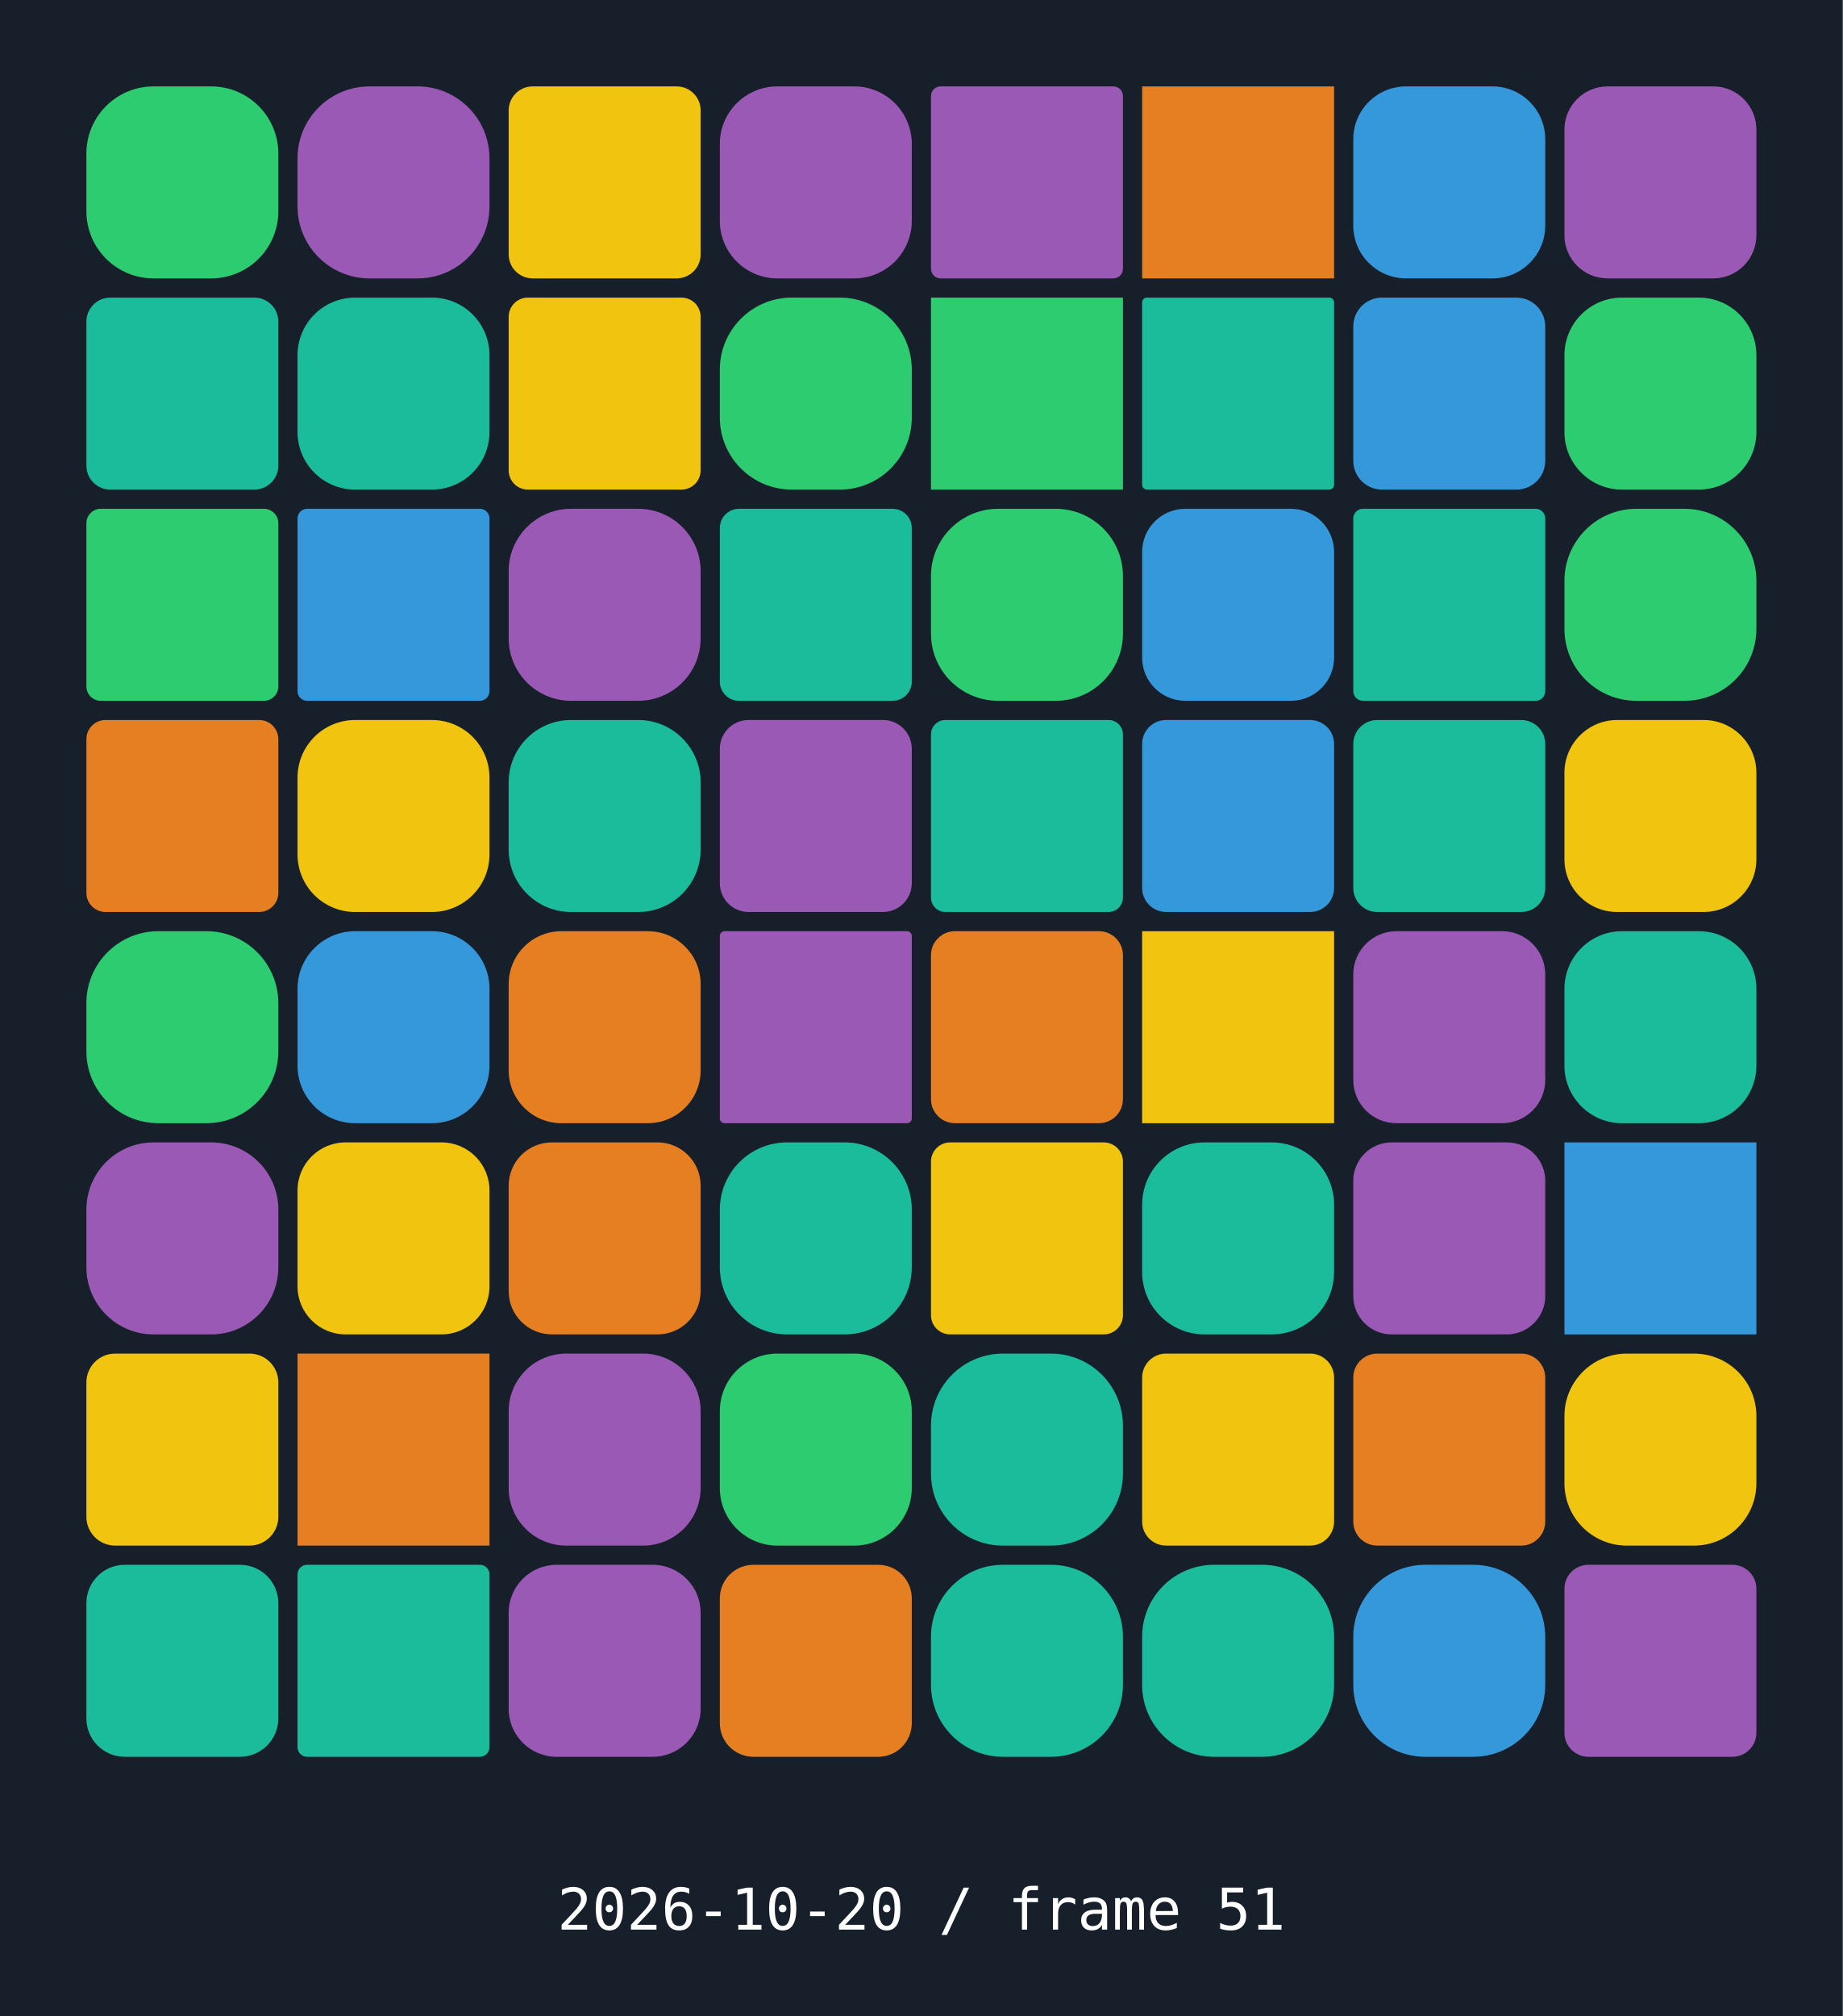
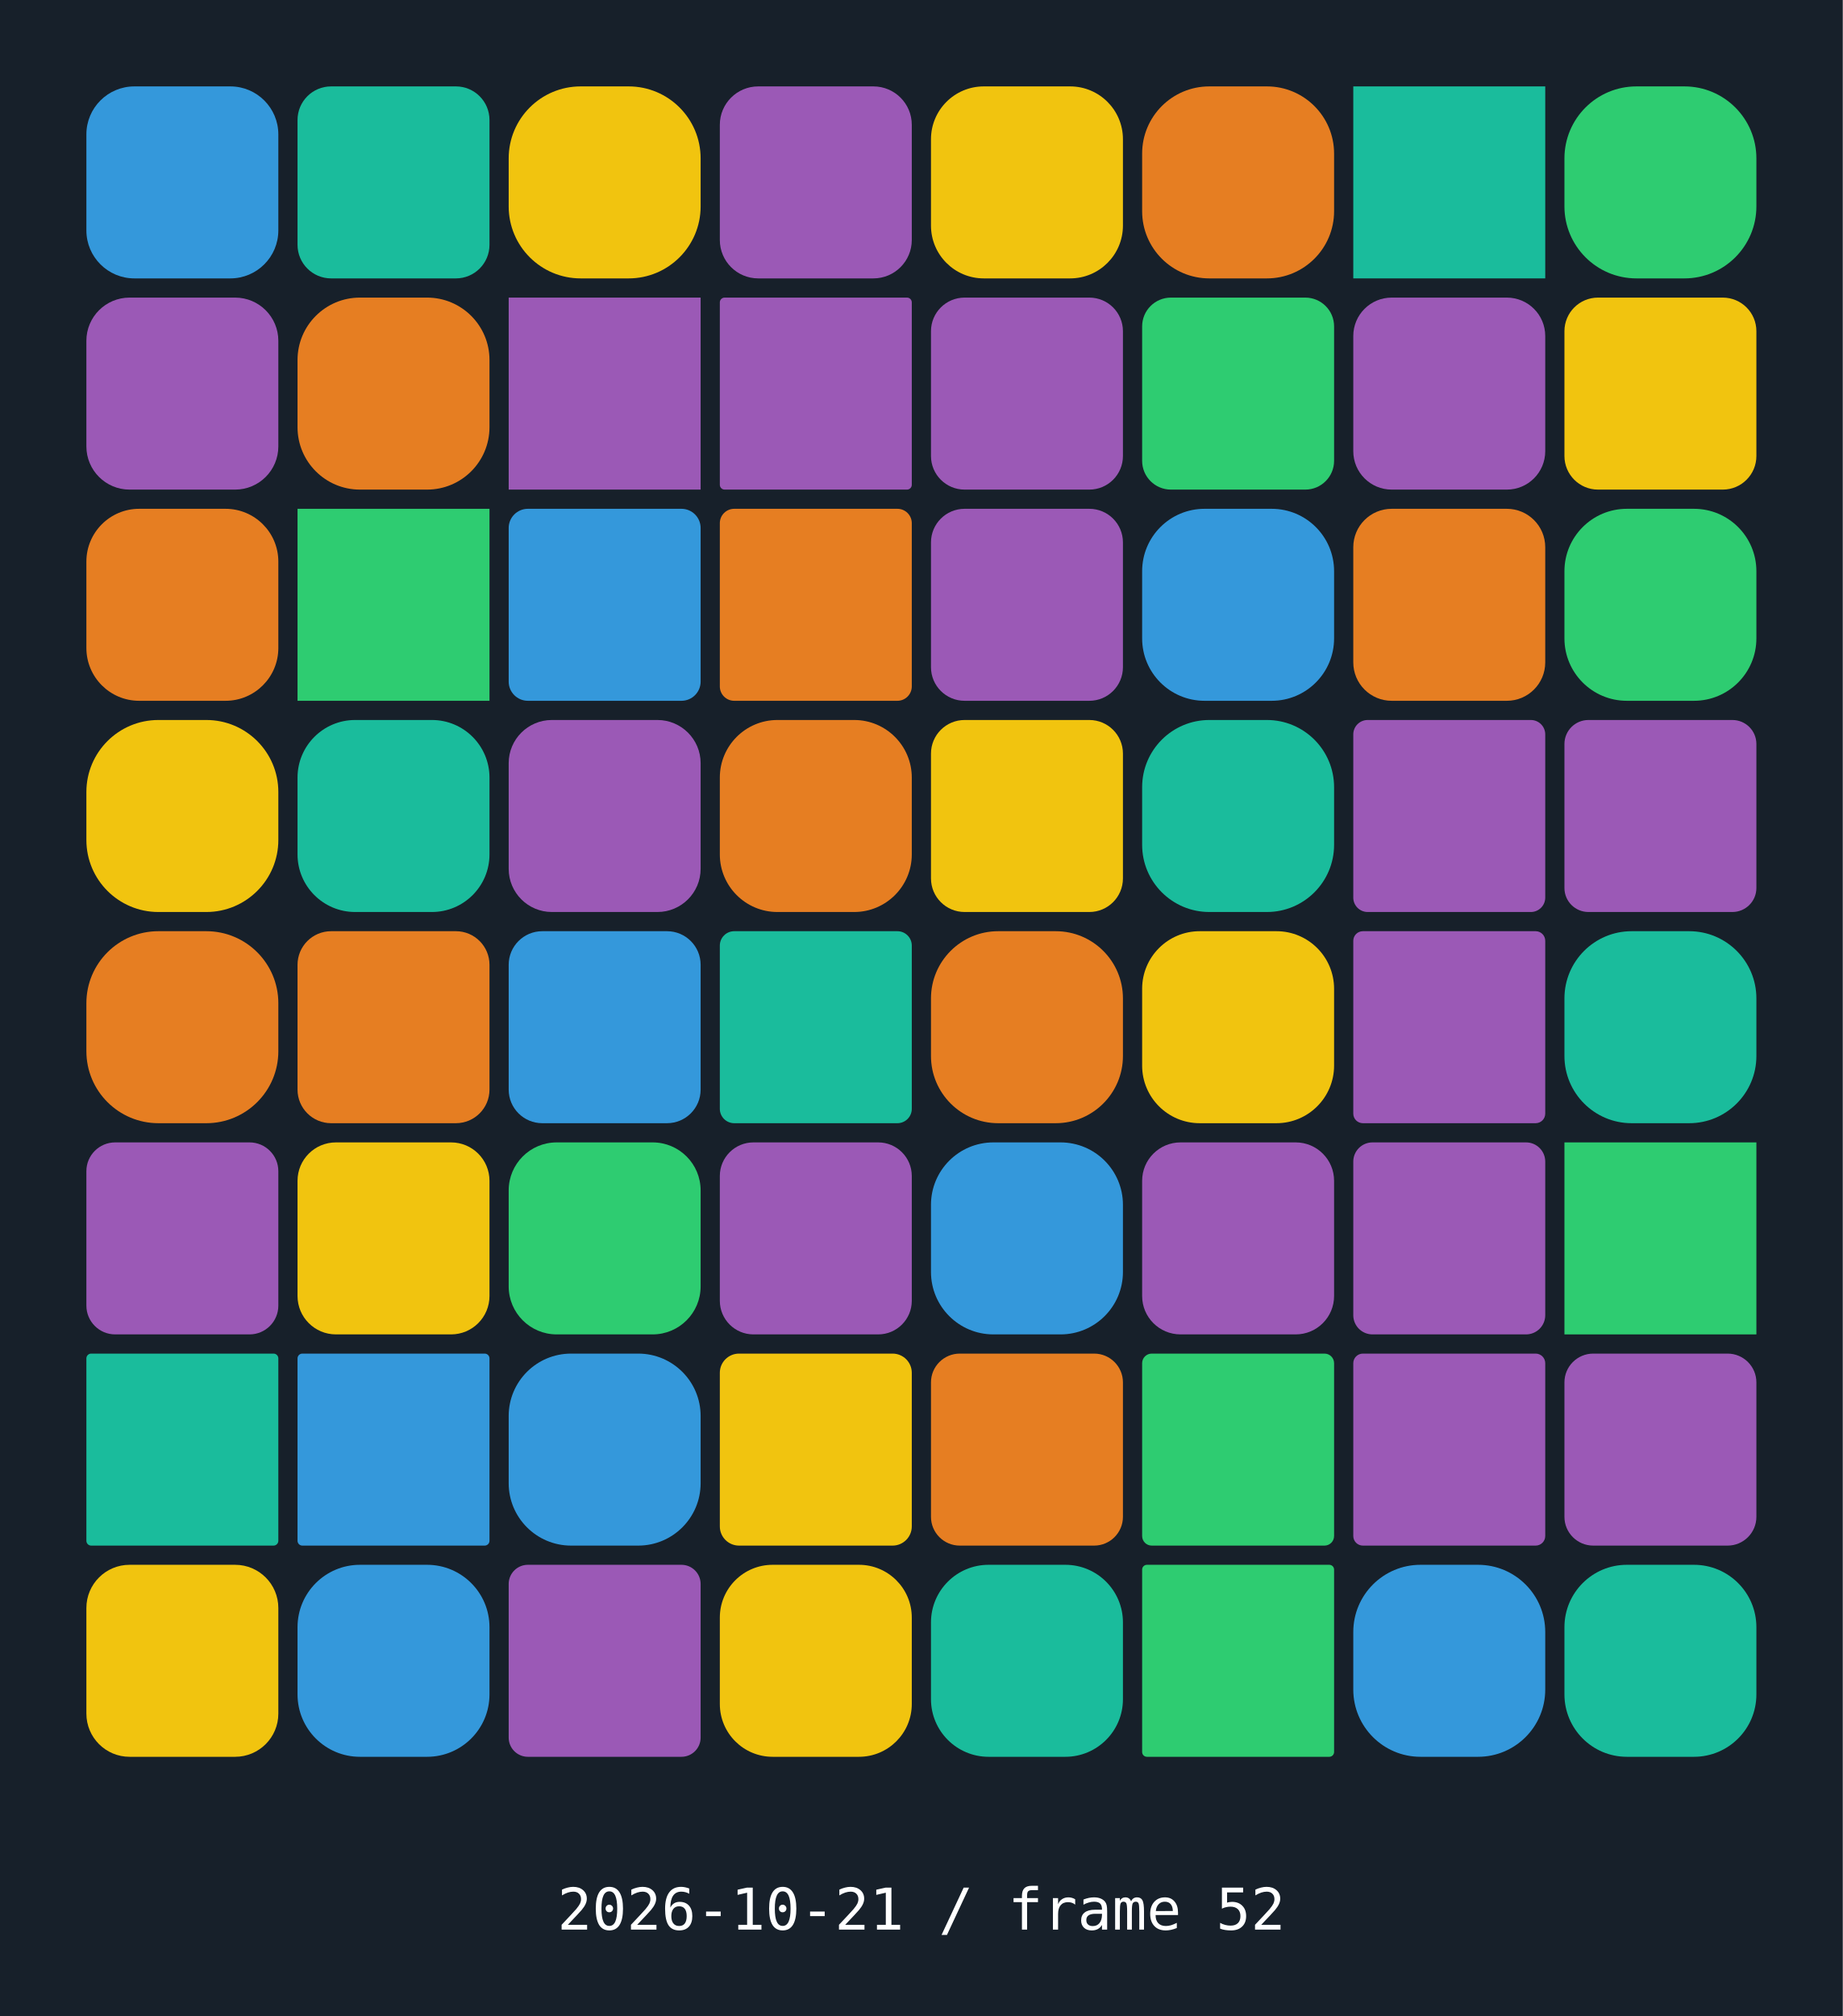
<svg xmlns="http://www.w3.org/2000/svg" width="384" height="420" viewBox="0 0 384 420">
  <rect width="384" height="420" fill="#17202a" />
-   <rect x="18" y="18" width="40" height="40" rx="14" fill="#2ecc71" />
-   <rect x="62" y="18" width="40" height="40" rx="15" fill="#9b59b6" />
-   <rect x="106" y="18" width="40" height="40" rx="5" fill="#f1c40f" />
-   <rect x="150" y="18" width="40" height="40" rx="12" fill="#9b59b6" />
-   <rect x="194" y="18" width="40" height="40" rx="2" fill="#9b59b6" />
-   <rect x="238" y="18" width="40" height="40" rx="0" fill="#e67e22" />
-   <rect x="282" y="18" width="40" height="40" rx="11" fill="#3498db" />
-   <rect x="326" y="18" width="40" height="40" rx="9" fill="#9b59b6" />
-   <rect x="18" y="62" width="40" height="40" rx="5" fill="#1abc9c" />
-   <rect x="62" y="62" width="40" height="40" rx="12" fill="#1abc9c" />
-   <rect x="106" y="62" width="40" height="40" rx="4" fill="#f1c40f" />
-   <rect x="150" y="62" width="40" height="40" rx="15" fill="#2ecc71" />
-   <rect x="194" y="62" width="40" height="40" rx="0" fill="#2ecc71" />
-   <rect x="238" y="62" width="40" height="40" rx="1" fill="#1abc9c" />
-   <rect x="282" y="62" width="40" height="40" rx="6" fill="#3498db" />
-   <rect x="326" y="62" width="40" height="40" rx="12" fill="#2ecc71" />
-   <rect x="18" y="106" width="40" height="40" rx="3" fill="#2ecc71" />
-   <rect x="62" y="106" width="40" height="40" rx="2" fill="#3498db" />
-   <rect x="106" y="106" width="40" height="40" rx="13" fill="#9b59b6" />
-   <rect x="150" y="106" width="40" height="40" rx="4" fill="#1abc9c" />
-   <rect x="194" y="106" width="40" height="40" rx="14" fill="#2ecc71" />
-   <rect x="238" y="106" width="40" height="40" rx="9" fill="#3498db" />
-   <rect x="282" y="106" width="40" height="40" rx="2" fill="#1abc9c" />
-   <rect x="326" y="106" width="40" height="40" rx="15" fill="#2ecc71" />
-   <rect x="18" y="150" width="40" height="40" rx="4" fill="#e67e22" />
-   <rect x="62" y="150" width="40" height="40" rx="12" fill="#f1c40f" />
-   <rect x="106" y="150" width="40" height="40" rx="13" fill="#1abc9c" />
-   <rect x="150" y="150" width="40" height="40" rx="6" fill="#9b59b6" />
-   <rect x="194" y="150" width="40" height="40" rx="3" fill="#1abc9c" />
-   <rect x="238" y="150" width="40" height="40" rx="5" fill="#3498db" />
-   <rect x="282" y="150" width="40" height="40" rx="5" fill="#1abc9c" />
-   <rect x="326" y="150" width="40" height="40" rx="11" fill="#f1c40f" />
-   <rect x="18" y="194" width="40" height="40" rx="15" fill="#2ecc71" />
-   <rect x="62" y="194" width="40" height="40" rx="12" fill="#3498db" />
-   <rect x="106" y="194" width="40" height="40" rx="11" fill="#e67e22" />
-   <rect x="150" y="194" width="40" height="40" rx="1" fill="#9b59b6" />
-   <rect x="194" y="194" width="40" height="40" rx="5" fill="#e67e22" />
-   <rect x="238" y="194" width="40" height="40" rx="0" fill="#f1c40f" />
-   <rect x="282" y="194" width="40" height="40" rx="9" fill="#9b59b6" />
-   <rect x="326" y="194" width="40" height="40" rx="12" fill="#1abc9c" />
-   <rect x="18" y="238" width="40" height="40" rx="14" fill="#9b59b6" />
-   <rect x="62" y="238" width="40" height="40" rx="10" fill="#f1c40f" />
-   <rect x="106" y="238" width="40" height="40" rx="9" fill="#e67e22" />
-   <rect x="150" y="238" width="40" height="40" rx="14" fill="#1abc9c" />
-   <rect x="194" y="238" width="40" height="40" rx="4" fill="#f1c40f" />
-   <rect x="238" y="238" width="40" height="40" rx="13" fill="#1abc9c" />
-   <rect x="282" y="238" width="40" height="40" rx="8" fill="#9b59b6" />
-   <rect x="326" y="238" width="40" height="40" rx="0" fill="#3498db" />
-   <rect x="18" y="282" width="40" height="40" rx="6" fill="#f1c40f" />
-   <rect x="62" y="282" width="40" height="40" rx="0" fill="#e67e22" />
-   <rect x="106" y="282" width="40" height="40" rx="12" fill="#9b59b6" />
-   <rect x="150" y="282" width="40" height="40" rx="12" fill="#2ecc71" />
-   <rect x="194" y="282" width="40" height="40" rx="15" fill="#1abc9c" />
-   <rect x="238" y="282" width="40" height="40" rx="5" fill="#f1c40f" />
-   <rect x="282" y="282" width="40" height="40" rx="5" fill="#e67e22" />
-   <rect x="326" y="282" width="40" height="40" rx="13" fill="#f1c40f" />
-   <rect x="18" y="326" width="40" height="40" rx="8" fill="#1abc9c" />
-   <rect x="62" y="326" width="40" height="40" rx="2" fill="#1abc9c" />
-   <rect x="106" y="326" width="40" height="40" rx="10" fill="#9b59b6" />
-   <rect x="150" y="326" width="40" height="40" rx="7" fill="#e67e22" />
-   <rect x="194" y="326" width="40" height="40" rx="15" fill="#1abc9c" />
-   <rect x="238" y="326" width="40" height="40" rx="15" fill="#1abc9c" />
-   <rect x="282" y="326" width="40" height="40" rx="15" fill="#3498db" />
-   <rect x="326" y="326" width="40" height="40" rx="5" fill="#9b59b6" />
-   <text x="192" y="402" text-anchor="middle" fill="#ffffff" font-family="monospace">2026-10-20 / frame 51</text>
+   <rect x="18" y="18" width="40" height="40" rx="10" fill="#3498db" />
+   <rect x="62" y="18" width="40" height="40" rx="7" fill="#1abc9c" />
+   <rect x="106" y="18" width="40" height="40" rx="15" fill="#f1c40f" />
+   <rect x="150" y="18" width="40" height="40" rx="8" fill="#9b59b6" />
+   <rect x="194" y="18" width="40" height="40" rx="11" fill="#f1c40f" />
+   <rect x="238" y="18" width="40" height="40" rx="14" fill="#e67e22" />
+   <rect x="282" y="18" width="40" height="40" rx="0" fill="#1abc9c" />
+   <rect x="326" y="18" width="40" height="40" rx="15" fill="#2ecc71" />
+   <rect x="18" y="62" width="40" height="40" rx="9" fill="#9b59b6" />
+   <rect x="62" y="62" width="40" height="40" rx="13" fill="#e67e22" />
+   <rect x="106" y="62" width="40" height="40" rx="0" fill="#9b59b6" />
+   <rect x="150" y="62" width="40" height="40" rx="1" fill="#9b59b6" />
+   <rect x="194" y="62" width="40" height="40" rx="7" fill="#9b59b6" />
+   <rect x="238" y="62" width="40" height="40" rx="6" fill="#2ecc71" />
+   <rect x="282" y="62" width="40" height="40" rx="8" fill="#9b59b6" />
+   <rect x="326" y="62" width="40" height="40" rx="7" fill="#f1c40f" />
+   <rect x="18" y="106" width="40" height="40" rx="11" fill="#e67e22" />
+   <rect x="62" y="106" width="40" height="40" rx="0" fill="#2ecc71" />
+   <rect x="106" y="106" width="40" height="40" rx="4" fill="#3498db" />
+   <rect x="150" y="106" width="40" height="40" rx="3" fill="#e67e22" />
+   <rect x="194" y="106" width="40" height="40" rx="7" fill="#9b59b6" />
+   <rect x="238" y="106" width="40" height="40" rx="13" fill="#3498db" />
+   <rect x="282" y="106" width="40" height="40" rx="8" fill="#e67e22" />
+   <rect x="326" y="106" width="40" height="40" rx="13" fill="#2ecc71" />
+   <rect x="18" y="150" width="40" height="40" rx="15" fill="#f1c40f" />
+   <rect x="62" y="150" width="40" height="40" rx="12" fill="#1abc9c" />
+   <rect x="106" y="150" width="40" height="40" rx="9" fill="#9b59b6" />
+   <rect x="150" y="150" width="40" height="40" rx="12" fill="#e67e22" />
+   <rect x="194" y="150" width="40" height="40" rx="7" fill="#f1c40f" />
+   <rect x="238" y="150" width="40" height="40" rx="14" fill="#1abc9c" />
+   <rect x="282" y="150" width="40" height="40" rx="3" fill="#9b59b6" />
+   <rect x="326" y="150" width="40" height="40" rx="5" fill="#9b59b6" />
+   <rect x="18" y="194" width="40" height="40" rx="15" fill="#e67e22" />
+   <rect x="62" y="194" width="40" height="40" rx="7" fill="#e67e22" />
+   <rect x="106" y="194" width="40" height="40" rx="7" fill="#3498db" />
+   <rect x="150" y="194" width="40" height="40" rx="3" fill="#1abc9c" />
+   <rect x="194" y="194" width="40" height="40" rx="14" fill="#e67e22" />
+   <rect x="238" y="194" width="40" height="40" rx="12" fill="#f1c40f" />
+   <rect x="282" y="194" width="40" height="40" rx="2" fill="#9b59b6" />
+   <rect x="326" y="194" width="40" height="40" rx="14" fill="#1abc9c" />
+   <rect x="18" y="238" width="40" height="40" rx="6" fill="#9b59b6" />
+   <rect x="62" y="238" width="40" height="40" rx="8" fill="#f1c40f" />
+   <rect x="106" y="238" width="40" height="40" rx="10" fill="#2ecc71" />
+   <rect x="150" y="238" width="40" height="40" rx="7" fill="#9b59b6" />
+   <rect x="194" y="238" width="40" height="40" rx="13" fill="#3498db" />
+   <rect x="238" y="238" width="40" height="40" rx="8" fill="#9b59b6" />
+   <rect x="282" y="238" width="40" height="40" rx="4" fill="#9b59b6" />
+   <rect x="326" y="238" width="40" height="40" rx="0" fill="#2ecc71" />
+   <rect x="18" y="282" width="40" height="40" rx="1" fill="#1abc9c" />
+   <rect x="62" y="282" width="40" height="40" rx="1" fill="#3498db" />
+   <rect x="106" y="282" width="40" height="40" rx="13" fill="#3498db" />
+   <rect x="150" y="282" width="40" height="40" rx="4" fill="#f1c40f" />
+   <rect x="194" y="282" width="40" height="40" rx="6" fill="#e67e22" />
+   <rect x="238" y="282" width="40" height="40" rx="2" fill="#2ecc71" />
+   <rect x="282" y="282" width="40" height="40" rx="2" fill="#9b59b6" />
+   <rect x="326" y="282" width="40" height="40" rx="6" fill="#9b59b6" />
+   <rect x="18" y="326" width="40" height="40" rx="9" fill="#f1c40f" />
+   <rect x="62" y="326" width="40" height="40" rx="13" fill="#3498db" />
+   <rect x="106" y="326" width="40" height="40" rx="4" fill="#9b59b6" />
+   <rect x="150" y="326" width="40" height="40" rx="11" fill="#f1c40f" />
+   <rect x="194" y="326" width="40" height="40" rx="12" fill="#1abc9c" />
+   <rect x="238" y="326" width="40" height="40" rx="1" fill="#2ecc71" />
+   <rect x="282" y="326" width="40" height="40" rx="14" fill="#3498db" />
+   <rect x="326" y="326" width="40" height="40" rx="13" fill="#1abc9c" />
+   <text x="192" y="402" text-anchor="middle" fill="#ffffff" font-family="monospace">2026-10-21 / frame 52</text>
</svg>
